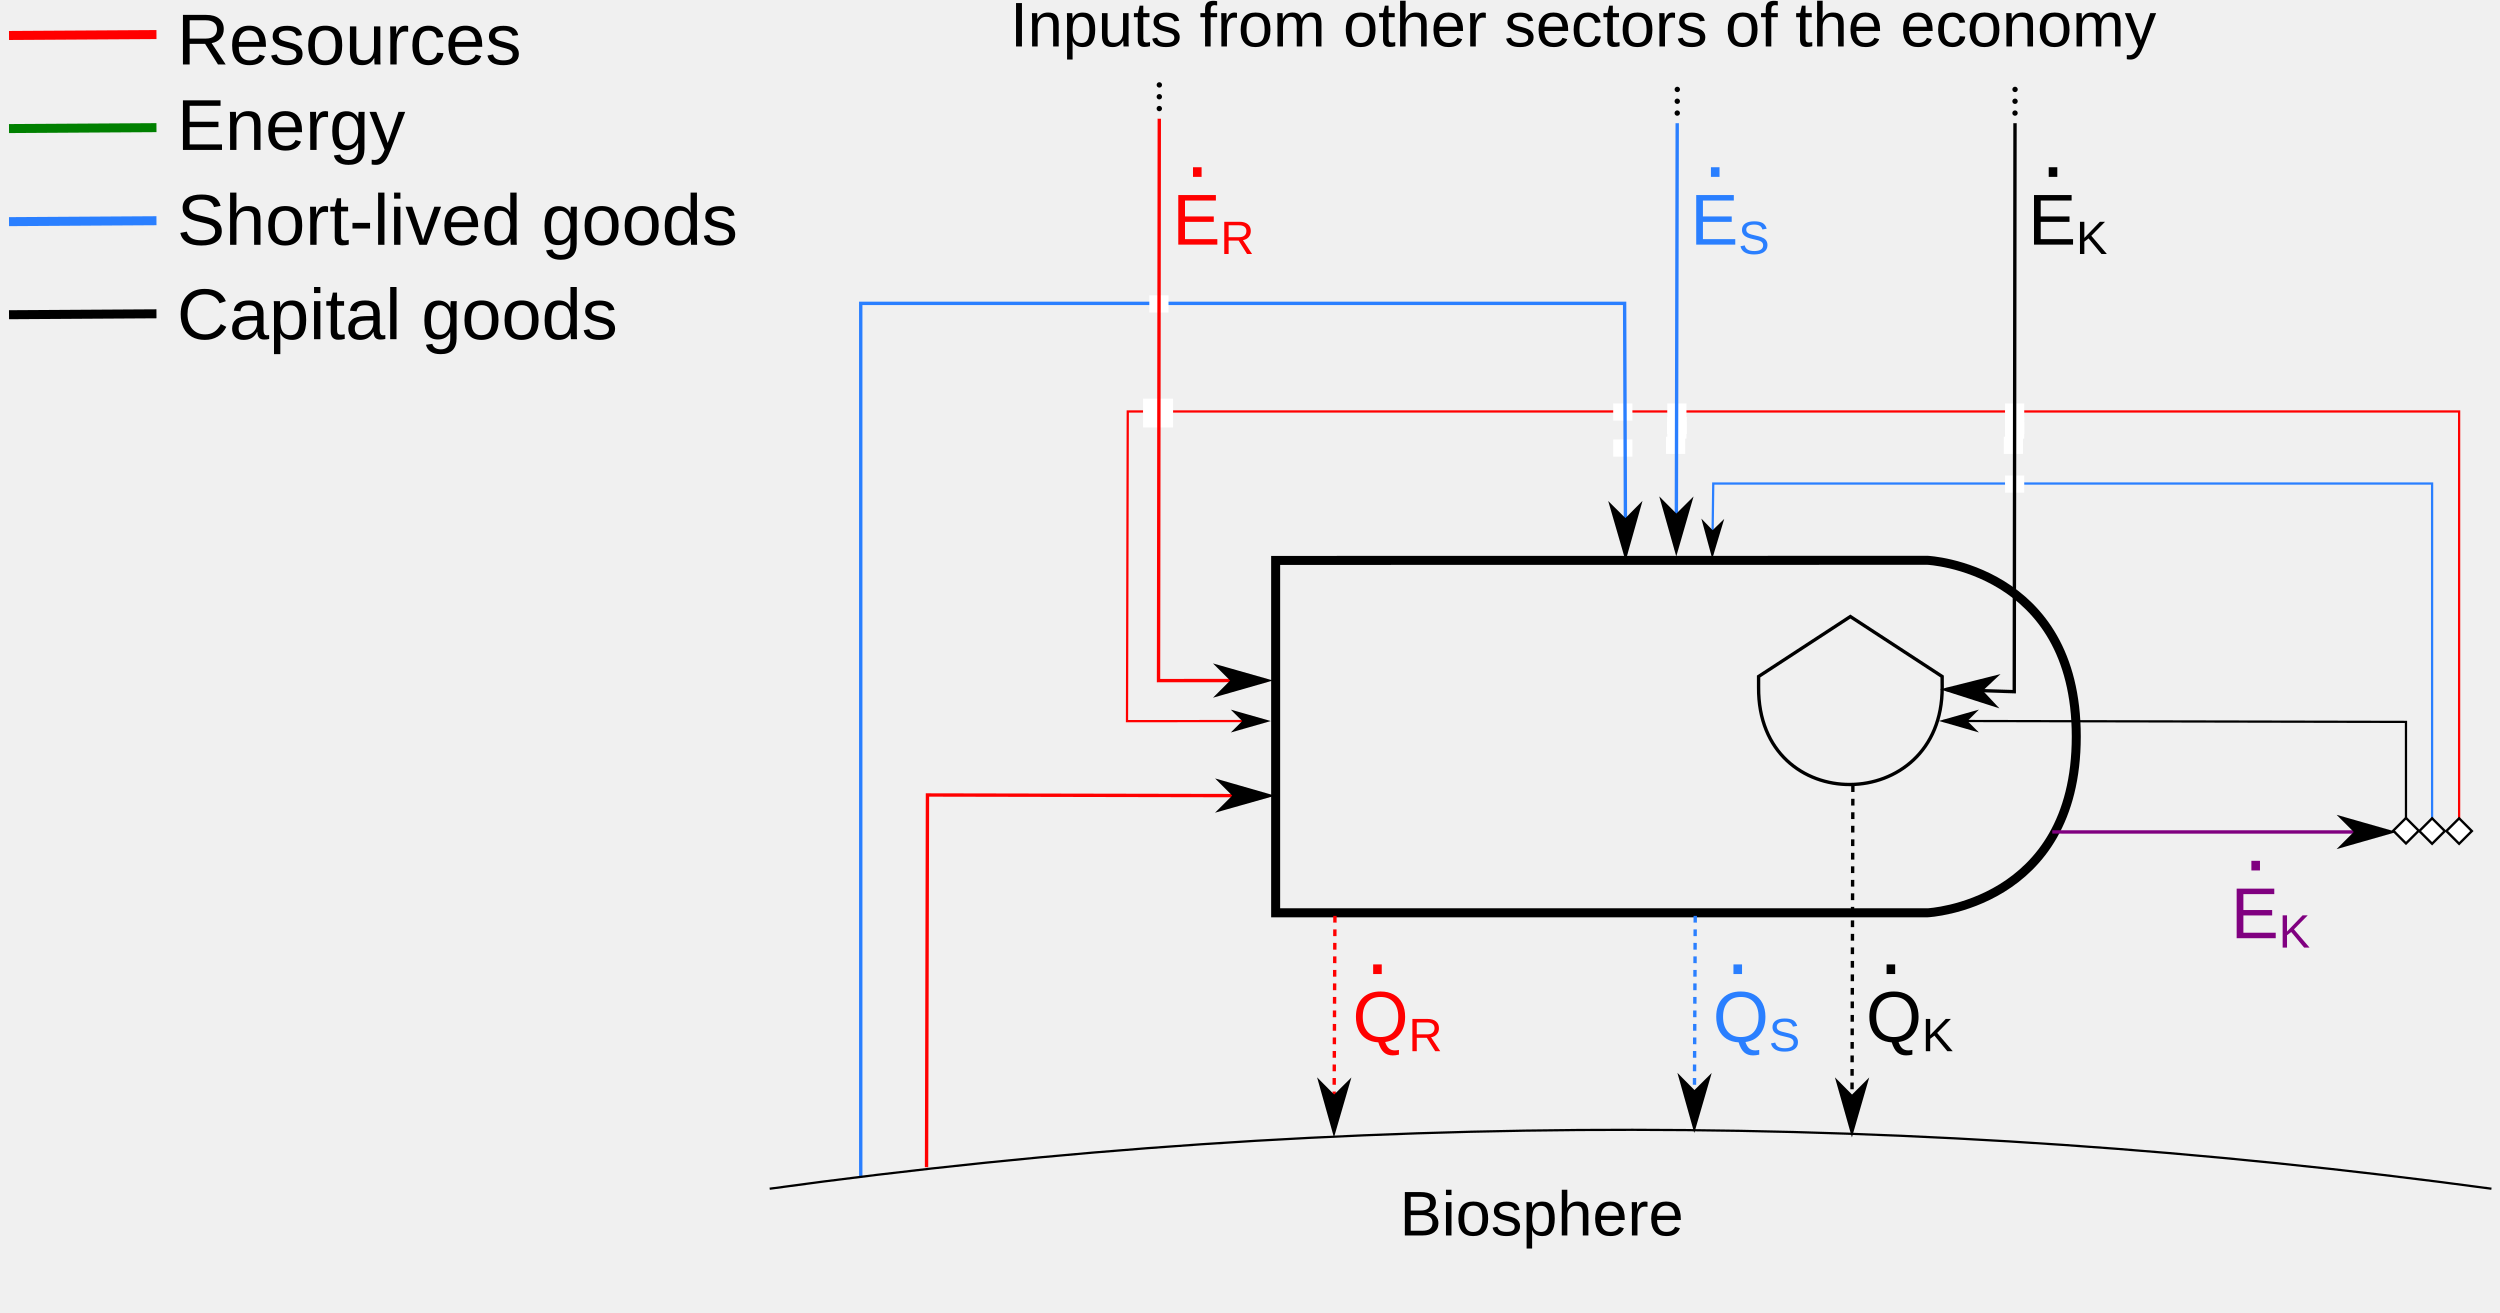
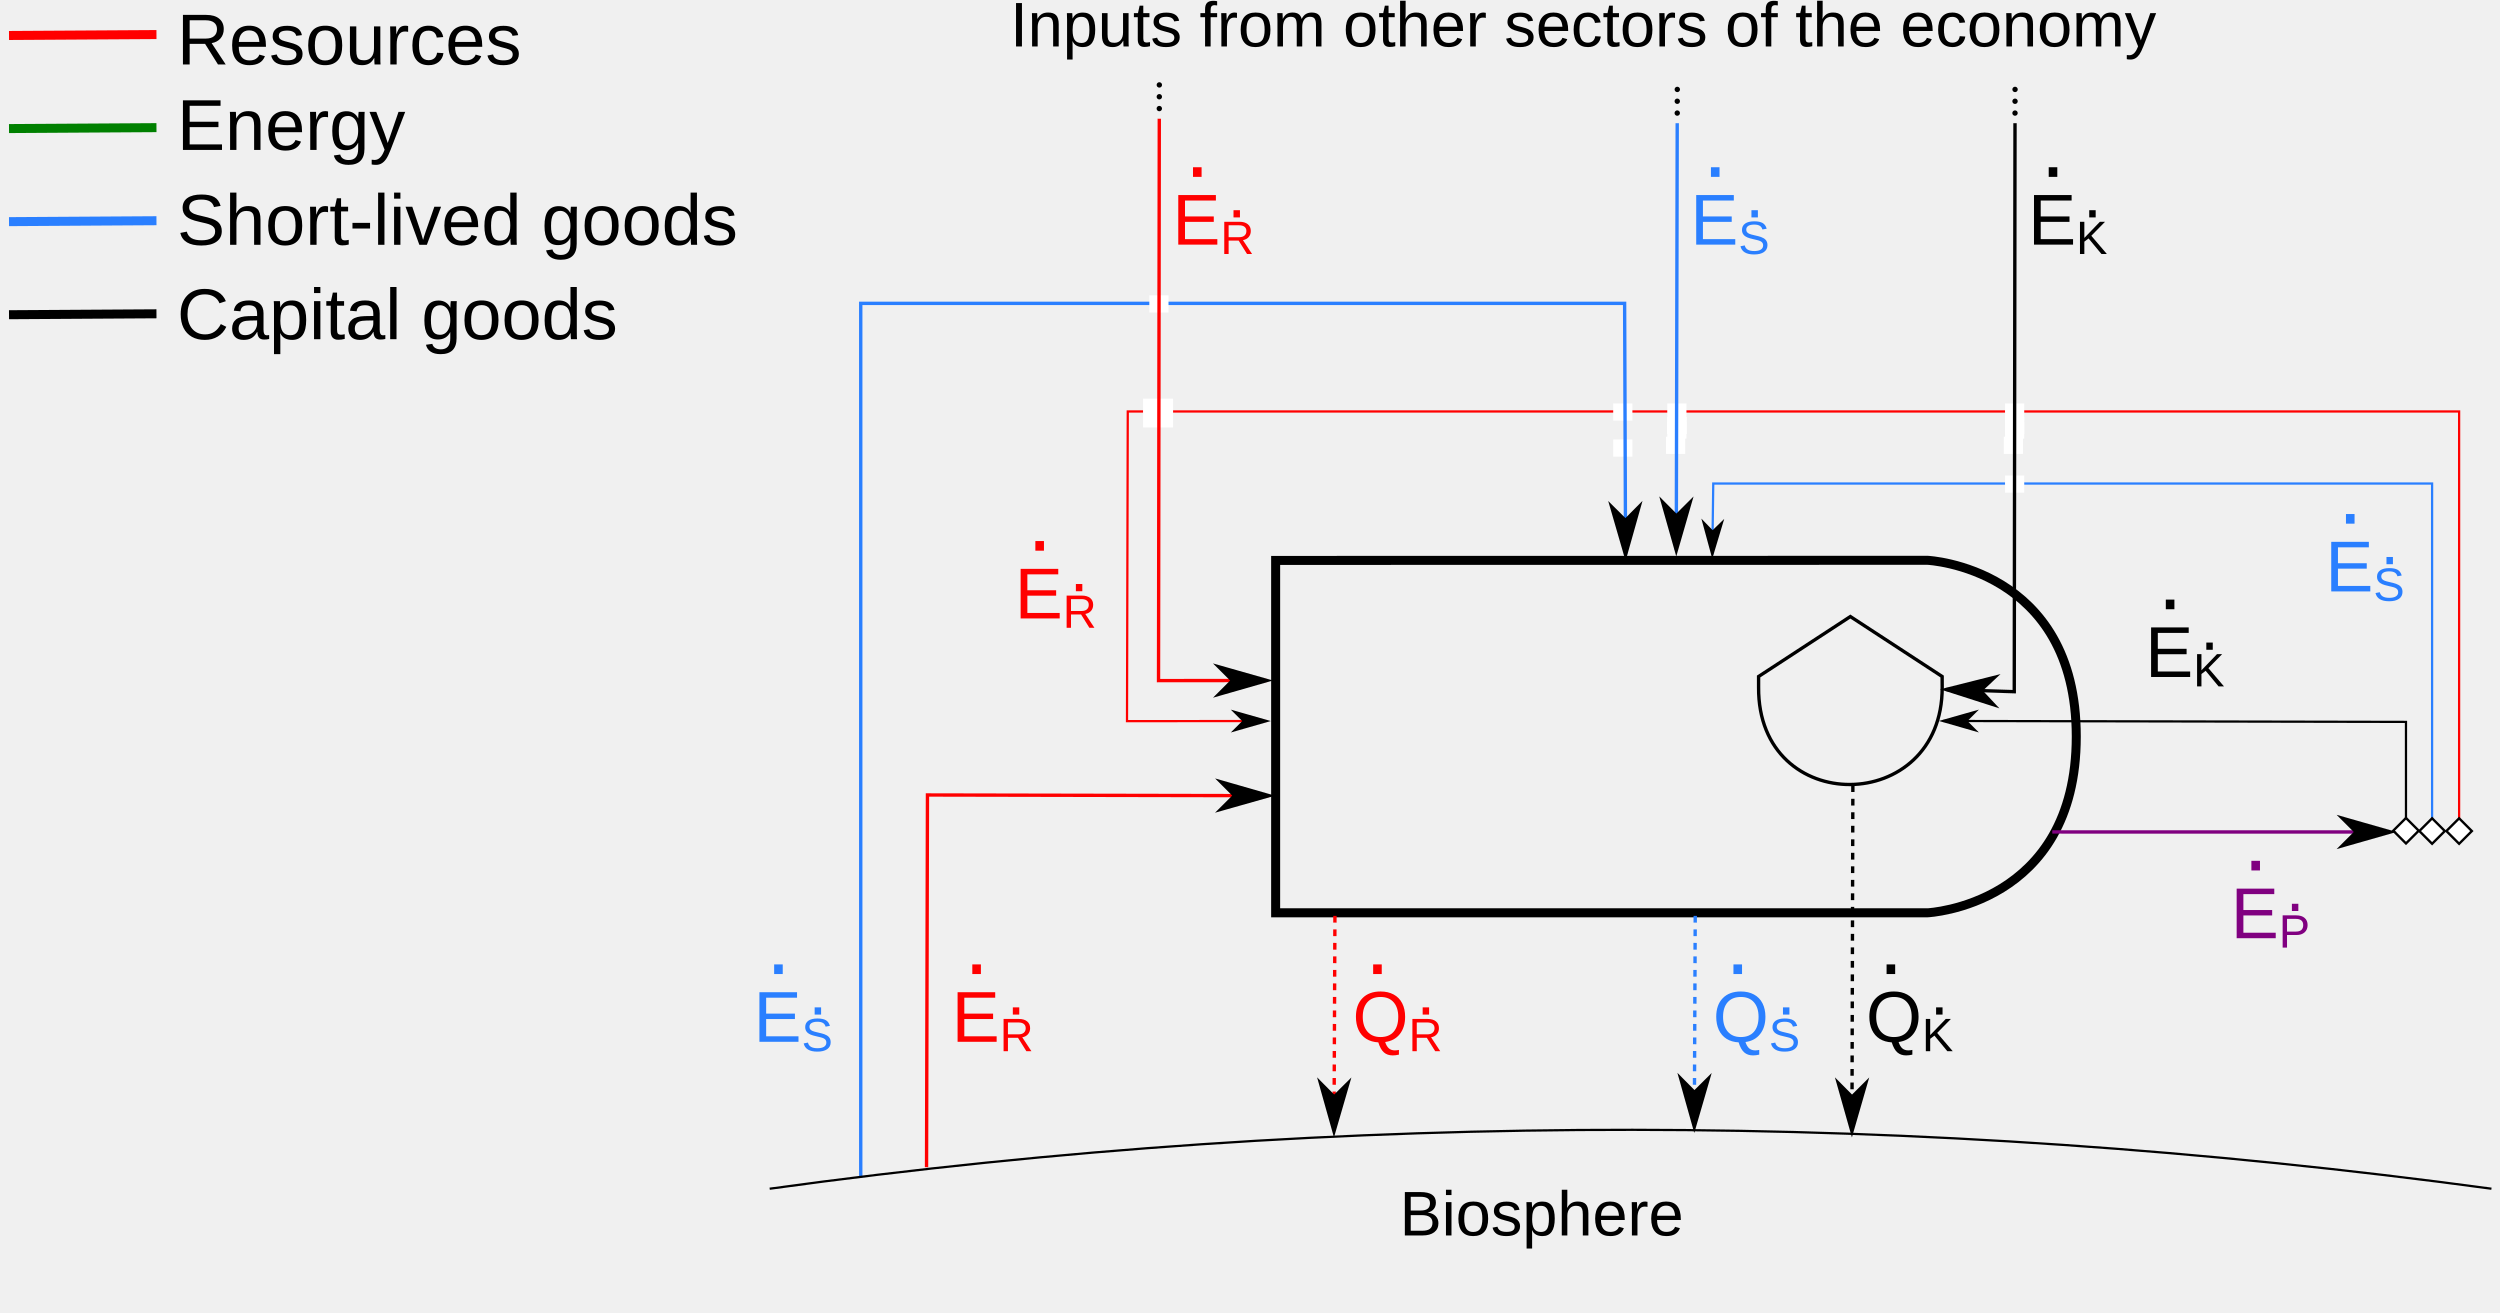
<svg xmlns="http://www.w3.org/2000/svg" width="1110.177" height="582.942" id="svg2" version="1.1">
  <defs id="defs4">
    <marker orient="auto" refY="0" refX="0" id="Arrow2Mend" style="overflow:visible">
      <path id="path3888" style="font-size:12px;fill-rule:evenodd;stroke-width:0.625;stroke-linejoin:round" d="M 8.719,4.034 -2.207,0.016 8.719,-4.002 c -1.745,2.372 -1.735,5.617 -6e-7,8.035 z" transform="scale(-0.6,-0.6)" />
    </marker>
    <marker orient="auto" refY="0" refX="0" id="EmptyDiamondL" style="overflow:visible">
      <path id="path3968" d="M 0,-7.071 -7.071,0 0,7.071 7.071,0 0,-7.071 z" style="fill:#ffffff;fill-rule:evenodd;stroke:#000000;stroke-width:1pt;marker-start:none" transform="scale(0.8,0.8)" />
    </marker>
    <marker style="overflow:visible" id="InfiniteLineStart" refX="0" refY="0" orient="auto">
      <g id="g4034" transform="translate(-13,0)">
        <circle d="M 3.8,0 C 3.8,0.442 3.442,0.8 3,0.8 2.558,0.8 2.2,0.442 2.2,0 c 0,-0.442 0.358,-0.8 0.8,-0.8 0.442,0 0.8,0.358 0.8,0.8 z" id="circle4036" r="0.8" cy="0" cx="3" />
        <circle d="M 7.3,0 C 7.3,0.442 6.942,0.8 6.5,0.8 6.058,0.8 5.7,0.442 5.7,0 c 0,-0.442 0.358,-0.8 0.8,-0.8 0.442,0 0.8,0.358 0.8,0.8 z" id="circle4038" r="0.8" cy="0" cx="6.5" />
        <circle d="M 10.8,0 C 10.8,0.442 10.442,0.8 10,0.8 9.558,0.8 9.2,0.442 9.2,0 c 0,-0.442 0.358,-0.8 0.8,-0.8 0.442,0 0.8,0.358 0.8,0.8 z" id="circle4040" r="0.8" cy="0" cx="10" />
      </g>
    </marker>
    <marker orient="auto" refY="0" refX="0" id="Arrow1Lend" style="overflow:visible">
      <path id="path3792" d="M 0,0 5,-5 -12.5,0 5,5 0,0 z" style="fill-rule:evenodd;stroke:#000000;stroke-width:1pt;marker-start:none" transform="matrix(-0.8,0,0,-0.8,-10,0)" />
    </marker>
    <marker orient="auto" refY="0" refX="0" id="Arrow1Lstart-0" style="overflow:visible">
      <path id="path4143-5" d="M 0,0 5,-5 -12.5,0 5,5 0,0 z" style="fill-rule:evenodd;stroke:#000000;stroke-width:1pt;marker-start:none" transform="matrix(0.8,0,0,0.8,10,0)" />
    </marker>
    <marker orient="auto" refY="0" refX="0" id="Arrow1Lend-7" style="overflow:visible">
      <path id="path4132-0" d="M 0,0 5,-5 -12.5,0 5,5 0,0 z" style="fill-rule:evenodd;stroke:#000000;stroke-width:1pt;marker-start:none" transform="matrix(-0.8,0,0,-0.8,-10,0)" />
    </marker>
    <marker style="overflow:visible" id="InfiniteLineStart-0" refX="0" refY="0" orient="auto">
      <g id="g4065-5" transform="translate(-13,0)">
        <circle d="M 3.8,0 C 3.8,0.442 3.442,0.8 3,0.8 2.558,0.8 2.2,0.442 2.2,0 c 0,-0.442 0.358,-0.8 0.8,-0.8 0.442,0 0.8,0.358 0.8,0.8 z" id="circle4067-6" r="0.8" cy="0" cx="3" />
        <circle d="M 7.3,0 C 7.3,0.442 6.942,0.8 6.5,0.8 6.058,0.8 5.7,0.442 5.7,0 c 0,-0.442 0.358,-0.8 0.8,-0.8 0.442,0 0.8,0.358 0.8,0.8 z" id="circle4069-78" r="0.8" cy="0" cx="6.5" />
        <circle d="M 10.8,0 C 10.8,0.442 10.442,0.8 10,0.8 9.558,0.8 9.2,0.442 9.2,0 c 0,-0.442 0.358,-0.8 0.8,-0.8 0.442,0 0.8,0.358 0.8,0.8 z" id="circle4071-06" r="0.8" cy="0" cx="10" />
      </g>
    </marker>
    <marker orient="auto" refY="0" refX="0" id="EmptyDiamondL-1" style="overflow:visible">
      <path id="path4169" d="M 0,-7.071 -7.071,0 0,7.071 7.071,0 0,-7.071 z" style="fill:#ffffff;fill-rule:evenodd;stroke:#000000;stroke-width:1pt;marker-start:none" transform="scale(0.8,0.8)" />
    </marker>
    <marker orient="auto" refY="0" refX="0" id="Arrow1Lstart-7" style="overflow:visible">
      <path id="path4143-9" d="M 0,0 5,-5 -12.5,0 5,5 0,0 z" style="fill-rule:evenodd;stroke:#000000;stroke-width:1pt;marker-start:none" transform="matrix(0.8,0,0,0.8,10,0)" />
    </marker>
    <marker orient="auto" refY="0" refX="0" id="Arrow1Lend-0" style="overflow:visible">
      <path id="path4132-2" d="M 0,0 5,-5 -12.5,0 5,5 0,0 z" style="fill-rule:evenodd;stroke:#000000;stroke-width:1pt;marker-start:none" transform="matrix(-0.8,0,0,-0.8,-10,0)" />
    </marker>
    <marker style="overflow:visible" id="InfiniteLineStart-3" refX="0" refY="0" orient="auto">
      <g id="g4065-9" transform="translate(-13,0)">
        <circle d="M 3.8,0 C 3.8,0.442 3.442,0.8 3,0.8 2.558,0.8 2.2,0.442 2.2,0 c 0,-0.442 0.358,-0.8 0.8,-0.8 0.442,0 0.8,0.358 0.8,0.8 z" id="circle4067-9" r="0.8" cy="0" cx="3" />
        <circle d="M 7.3,0 C 7.3,0.442 6.942,0.8 6.5,0.8 6.058,0.8 5.7,0.442 5.7,0 c 0,-0.442 0.358,-0.8 0.8,-0.8 0.442,0 0.8,0.358 0.8,0.8 z" id="circle4069-7" r="0.8" cy="0" cx="6.5" />
        <circle d="M 10.8,0 C 10.8,0.442 10.442,0.8 10,0.8 9.558,0.8 9.2,0.442 9.2,0 c 0,-0.442 0.358,-0.8 0.8,-0.8 0.442,0 0.8,0.358 0.8,0.8 z" id="circle4071-0" r="0.8" cy="0" cx="10" />
      </g>
    </marker>
    <marker orient="auto" refY="0" refX="0" id="InfiniteLineStart-7" style="overflow:visible">
      <g transform="translate(-13,0)" id="g4065">
        <circle cx="3" cy="0" r="0.8" id="circle4067" d="M 3.8,0 C 3.8,0.442 3.442,0.8 3,0.8 2.558,0.8 2.2,0.442 2.2,0 c 0,-0.442 0.358,-0.8 0.8,-0.8 0.442,0 0.8,0.358 0.8,0.8 z" />
        <circle cx="6.5" cy="0" r="0.8" id="circle4069" d="M 7.3,0 C 7.3,0.442 6.942,0.8 6.5,0.8 6.058,0.8 5.7,0.442 5.7,0 c 0,-0.442 0.358,-0.8 0.8,-0.8 0.442,0 0.8,0.358 0.8,0.8 z" />
        <circle cx="10" cy="0" r="0.8" id="circle4071" d="M 10.8,0 C 10.8,0.442 10.442,0.8 10,0.8 9.558,0.8 9.2,0.442 9.2,0 c 0,-0.442 0.358,-0.8 0.8,-0.8 0.442,0 0.8,0.358 0.8,0.8 z" />
      </g>
    </marker>
    <marker style="overflow:visible" id="Arrow1Lend-2" refX="0" refY="0" orient="auto">
      <path transform="matrix(-0.8,0,0,-0.8,-10,0)" style="fill-rule:evenodd;stroke:#000000;stroke-width:1pt;marker-start:none" d="M 0,0 5,-5 -12.5,0 5,5 0,0 z" id="path4132" />
    </marker>
    <marker style="overflow:visible" id="Arrow1Lstart" refX="0" refY="0" orient="auto">
      <path transform="matrix(0.8,0,0,0.8,10,0)" style="fill-rule:evenodd;stroke:#000000;stroke-width:1pt;marker-start:none" d="M 0,0 5,-5 -12.5,0 5,5 0,0 z" id="path4143" />
    </marker>
  </defs>
  <g id="layer1" transform="translate(835.1399,-154.6341)">
    <text xml:space="preserve" style="font-size:32px;font-style:normal;font-variant:normal;font-weight:bold;font-stretch:expanded;text-align:start;line-height:125%;letter-spacing:0px;word-spacing:0px;text-anchor:start;fill:#000000;fill-opacity:1;stroke:none;font-family:Engravers MT;-inkscape-font-specification:Engravers MT Bold Expanded" x="292.258" y="107.663" id="text6668" transform="translate(-121.7803,643.7631)">
      <tspan id="tspan6670" x="292.258" y="107.663" />
    </text>
    <path id="path4734" d="m -831.14,170.394 65.479,-0.414" style="fill:none;stroke:#ff0000;stroke-width:4;stroke-linecap:butt;stroke-linejoin:miter;stroke-opacity:1;marker-start:none;marker-end:none" />
    <path style="fill:none;stroke:#000000;stroke-width:4;stroke-linecap:butt;stroke-linejoin:miter;stroke-opacity:1;marker-start:none;marker-end:none" d="m -831.14,294.394 65.479,-0.414" id="path4736" />
    <path style="fill:none;stroke:#008000;stroke-width:4;stroke-linecap:butt;stroke-linejoin:miter;stroke-opacity:1;marker-start:none;marker-end:none" d="m -831.14,211.728 65.479,-0.414" id="path4738" />
    <path id="path4740" d="m -831.14,253.061 65.479,-0.414" style="fill:none;stroke:#2a7fff;stroke-width:4;stroke-linecap:butt;stroke-linejoin:miter;stroke-opacity:1;marker-start:none;marker-end:none" />
    <text xml:space="preserve" style="font-size:32px;font-style:normal;font-variant:normal;font-weight:normal;font-stretch:normal;text-align:start;line-height:125%;letter-spacing:0px;word-spacing:0px;text-anchor:start;fill:#000000;fill-opacity:1;stroke:none;font-family:Arial;-inkscape-font-specification:Arial" x="-756.526" y="183.267" id="text5894">
      <tspan id="tspan5896" x="-756.526" y="183.267">Resources</tspan>
    </text>
    <text id="text5898" y="221.202" x="-756.526" style="font-size:32px;font-style:normal;font-variant:normal;font-weight:normal;font-stretch:normal;text-align:start;line-height:125%;letter-spacing:0px;word-spacing:0px;text-anchor:start;fill:#000000;fill-opacity:1;stroke:none;font-family:Arial;-inkscape-font-specification:Arial" xml:space="preserve">
      <tspan y="221.202" x="-756.526" id="tspan5900">Energy</tspan>
    </text>
    <text xml:space="preserve" style="font-size:32px;font-style:normal;font-variant:normal;font-weight:normal;font-stretch:normal;text-align:start;line-height:125%;letter-spacing:0px;word-spacing:0px;text-anchor:start;fill:#000000;fill-opacity:1;stroke:none;font-family:Arial;-inkscape-font-specification:Arial" x="-756.526" y="263.357" id="text5902">
      <tspan id="tspan5904" x="-756.526" y="263.357">Short-lived goods</tspan>
    </text>
    <text id="text5906" y="305.267" x="-756.526" style="font-size:32px;font-style:normal;font-variant:normal;font-weight:normal;font-stretch:normal;text-align:start;line-height:125%;letter-spacing:0px;word-spacing:0px;text-anchor:start;fill:#000000;fill-opacity:1;stroke:none;font-family:Arial;-inkscape-font-specification:Arial" xml:space="preserve">
      <tspan y="305.267" x="-756.526" id="tspan5908">Capital goods</tspan>
    </text>
    <path id="path6782" d="m -268.666,403.498 0,156.485 289.541,0 c 0,0 66,-3.206 66,-78.265 0,-75.059 -66,-78.265 -66,-78.265 z" style="fill:none;stroke:#000000;stroke-width:4;stroke-linecap:butt;stroke-linejoin:miter;stroke-opacity:1" />
    <path style="fill:none;stroke:#000000;stroke-width:1.5;stroke-linecap:butt;stroke-linejoin:miter;stroke-opacity:1" d="m 27.306,455.046 -40.754,-26.62 -40.754,26.62 0,4.778 c -0.431,58.107 81.709,57.06 81.531,0 z" id="path6784" />
    <path id="path6786" d="m -423.691,672.966 0.409,-165.304 151.459,0.31" style="fill:none;stroke:#ff0000;stroke-width:1.5;stroke-linecap:butt;stroke-linejoin:miter;stroke-opacity:1;marker-start:none;marker-end:url(#Arrow1Lend)" />
    <path id="path6796" d="m -242.335,561.347 -0.414,95.479" style="fill:none;stroke:#ff0000;stroke-width:1.5;stroke-linecap:butt;stroke-linejoin:miter;stroke-opacity:1;marker-start:none;marker-end:url(#Arrow1Lend);stroke-miterlimit:4;stroke-dasharray:3,3;stroke-dashoffset:0" />
    <path style="fill:none;stroke:#000000;stroke-width:1.5;stroke-linecap:butt;stroke-linejoin:miter;stroke-opacity:1;marker-start:none;marker-end:url(#Arrow1Lend);stroke-miterlimit:4;stroke-dasharray:3,3;stroke-dashoffset:0" d="m -12.335,503.347 -0.414,153.479" id="path6806" />
    <path style="fill:none;stroke:#2a7fff;stroke-width:1px;stroke-linecap:butt;stroke-linejoin:miter;stroke-opacity:1;marker-start:url(#EmptyDiamondL);marker-end:url(#Arrow1Lend)" d="m 244.88,523.677 0.005,-154.33 -319.219,0 -0.414,31.479" id="path6820" />
    <path style="fill:none;stroke:#000000;stroke-width:1px;stroke-linecap:butt;stroke-linejoin:miter;stroke-opacity:1;marker-start:url(#EmptyDiamondL);marker-end:url(#Arrow1Lend)" d="m 233.286,523.531 0,-48.325 -205.479,-0.414" id="path6822" />
    <path id="path6824" d="m 76.221,524.076 150,0.009" style="fill:none;stroke:#800080;stroke-width:1.5;stroke-linecap:butt;stroke-linejoin:miter;stroke-opacity:1;marker-end:url(#Arrow1Lend)" />
    <rect y="365.793" x="55.239" height="7.626" width="8.523" id="rect6828" style="fill:#ffffff;fill-opacity:1;stroke:none" />
    <rect style="fill:#ffffff;fill-opacity:1;stroke:none" id="rect6830" width="8.523" height="7.626" x="54.683" y="348.572" />
    <rect style="fill:#ffffff;fill-opacity:1;stroke:none" id="rect6832" width="8.523" height="7.626" x="55.239" y="339.793" />
    <rect y="341.793" x="55.239" height="7.626" width="8.523" id="rect6834" style="fill:#ffffff;fill-opacity:1;stroke:none" />
    <rect y="339.793" x="-94.761" height="7.626" width="8.523" id="rect6836" style="fill:#ffffff;fill-opacity:1;stroke:none" />
    <rect style="fill:#ffffff;fill-opacity:1;stroke:none" id="rect6838" width="8.523" height="7.626" x="-94.761" y="341.793" />
    <path id="path6848" d="m -82.335,561.347 -0.414,93.479" style="fill:none;stroke:#2a7fff;stroke-width:1.5;stroke-linecap:butt;stroke-linejoin:miter;stroke-opacity:1;marker-start:none;marker-end:url(#Arrow1Lend);stroke-miterlimit:4;stroke-dasharray:3,3;stroke-dashoffset:0" />
    <path style="fill:none;stroke:#ff0000;stroke-width:1px;stroke-linecap:butt;stroke-linejoin:miter;stroke-opacity:1;marker-start:url(#EmptyDiamondL);marker-end:url(#Arrow1Lend)" d="m 256.88,523.677 0.005,-186.33 -591.219,0 -0.338,137.528 61.924,-0.049" id="path6850" />
    <rect style="fill:#ffffff;fill-opacity:1;stroke:none" id="rect6852" width="13.338" height="12.782" x="-327.548" y="331.666" />
    <rect y="333.793" x="55.239" height="7.626" width="8.523" id="rect6854" style="fill:#ffffff;fill-opacity:1;stroke:none" />
    <rect y="348.572" x="-95.317" height="7.626" width="8.523" id="rect6860" style="fill:#ffffff;fill-opacity:1;stroke:none" />
    <rect y="339.793" x="-94.761" height="7.626" width="8.523" id="rect6862" style="fill:#ffffff;fill-opacity:1;stroke:none" />
    <rect style="fill:#ffffff;fill-opacity:1;stroke:none" id="rect6866" width="8.523" height="7.626" x="-94.761" y="333.793" />
    <path style="fill:none;stroke:#2a7fff;stroke-width:1.5;stroke-linecap:butt;stroke-linejoin:miter;stroke-opacity:1;marker-start:url(#InfiniteLineStart-7);marker-end:url(#Arrow1Lend)" d="m -90.334,209.347 -0.414,189.479" id="path9595" />
    <path id="path9819" d="M 59.666,209.347 59.333,461.79 29.252,460.826" style="fill:none;stroke:#000000;stroke-width:1.5;stroke-linecap:butt;stroke-linejoin:miter;stroke-opacity:1;marker-start:url(#InfiniteLineStart-7);marker-end:url(#Arrow1Lend)" />
    <rect y="333.793" x="-118.761" height="7.626" width="8.523" id="rect4711" style="fill:#ffffff;fill-opacity:1;stroke:none" />
    <rect style="fill:#ffffff;fill-opacity:1;stroke:none" id="rect4713" width="8.523" height="7.626" x="-118.761" y="349.793" />
    <path id="path4703" d="m -452.907,677.677 -0.005,-388.33 339.219,0 0.414,111.479" style="fill:none;stroke:#2a7fff;stroke-width:1.5;stroke-linecap:butt;stroke-linejoin:miter;stroke-opacity:1;marker-start:none;marker-end:url(#Arrow1Lend)" />
    <rect y="285.793" x="-324.761" height="7.626" width="8.523" id="rect4717" style="fill:#ffffff;fill-opacity:1;stroke:none" />
    <path style="fill:none;stroke:#ff0000;stroke-width:1.5;stroke-linecap:butt;stroke-linejoin:miter;stroke-opacity:1;marker-start:url(#InfiniteLineStart-7);marker-end:url(#Arrow1Lend)" d="m -320.334,207.347 -0.338,249.528 47.924,-0.049" id="path9583" />
    <text id="text4961" y="703.267" x="-131.094" style="font-size:28px;font-style:normal;font-variant:normal;font-weight:normal;font-stretch:normal;text-align:start;line-height:125%;letter-spacing:0px;word-spacing:0px;text-anchor:start;fill:#000000;fill-opacity:1;stroke:none;font-family:Arial;-inkscape-font-specification:Arial" xml:space="preserve">
      <tspan y="703.267" x="-131.094" id="tspan4963" style="text-align:center;text-anchor:middle">Biosphere</tspan>
    </text>
    <text id="text4965" y="175.267" x="-386.526" style="font-size:28px;font-style:normal;font-variant:normal;font-weight:normal;font-stretch:normal;text-align:start;line-height:125%;letter-spacing:0px;word-spacing:0px;text-anchor:start;fill:#000000;fill-opacity:1;stroke:none;font-family:Arial;-inkscape-font-specification:Arial" xml:space="preserve">
      <tspan y="175.267" x="-386.526" id="tspan4967">Inputs from other sectors of the economy</tspan>
    </text>
    <path style="fill:none;stroke:#000000;stroke-width:1px;stroke-linecap:butt;stroke-linejoin:miter;stroke-opacity:1" d="m 341.788,527.876 c 256.212,-35.344 510.705,-34.403 764.592,0" id="path3079" transform="translate(-835.1399,154.6341)" />
    <text id="text3075" y="263.267" x="-314.526" style="font-size:32px;font-style:normal;font-variant:normal;font-weight:normal;font-stretch:normal;text-align:start;line-height:125%;letter-spacing:0px;word-spacing:0px;text-anchor:start;fill:#ff0000;fill-opacity:1;stroke:none;font-family:Arial;-inkscape-font-specification:Arial" xml:space="preserve">
      <tspan y="263.267" x="-314.526" id="tspan3077">E<tspan style="font-size:65.001%;baseline-shift:sub;fill:#ff0000" id="tspan3079">R</tspan>
      </tspan>
    </text>
    <text id="text3087" y="263.267" x="-84.526" style="font-size:32px;font-style:normal;font-variant:normal;font-weight:normal;font-stretch:normal;text-align:start;line-height:125%;letter-spacing:0px;word-spacing:0px;text-anchor:start;fill:#2a7fff;fill-opacity:1;stroke:none;font-family:Arial;-inkscape-font-specification:Arial" xml:space="preserve">
      <tspan y="263.267" x="-84.526" id="tspan3089">E<tspan style="font-size:65.001%;baseline-shift:sub;fill:#2a7fff" id="tspan3091">S</tspan>
      </tspan>
    </text>
    <text xml:space="preserve" style="font-size:32px;font-style:normal;font-variant:normal;font-weight:normal;font-stretch:normal;text-align:start;line-height:125%;letter-spacing:0px;word-spacing:0px;text-anchor:start;fill:#000000;fill-opacity:1;stroke:none;font-family:Arial;-inkscape-font-specification:Arial" x="65.474" y="263.267" id="text3093">
      <tspan id="tspan3095" x="65.474" y="263.267">E<tspan id="tspan3097" style="font-size:65.001%;baseline-shift:sub">K</tspan>
      </tspan>
    </text>
    <text xml:space="preserve" style="font-size:40px;font-style:normal;font-variant:normal;font-weight:normal;font-stretch:normal;text-align:start;line-height:125%;letter-spacing:0px;word-spacing:0px;text-anchor:start;fill:#ff0000;fill-opacity:1;stroke:none;font-family:Arial;-inkscape-font-specification:Arial" x="-309.02" y="233.179" id="text3088">
      <tspan id="tspan3090" x="-309.02" y="233.179">.</tspan>
    </text>
    <text xml:space="preserve" style="font-size:40px;font-style:normal;font-variant:normal;font-weight:normal;font-stretch:normal;text-align:start;line-height:125%;letter-spacing:0px;word-spacing:0px;text-anchor:start;fill:#2a7fff;fill-opacity:1;stroke:none;font-family:Arial;-inkscape-font-specification:Arial" x="-79.02" y="233.179" id="text3096">
      <tspan id="tspan3098" x="-79.02" y="233.179">.</tspan>
    </text>
    <text id="text3100" y="233.179" x="70.98" style="font-size:40px;font-style:normal;font-variant:normal;font-weight:normal;font-stretch:normal;text-align:start;line-height:125%;letter-spacing:0px;word-spacing:0px;text-anchor:start;fill:#000000;fill-opacity:1;stroke:none;font-family:Arial;-inkscape-font-specification:Arial" xml:space="preserve">
      <tspan y="233.179" x="70.98" id="tspan3102">.</tspan>
    </text>
    <text id="text3095" y="571.267" x="155.474" style="font-size:32px;font-style:normal;font-variant:normal;font-weight:normal;font-stretch:normal;text-align:start;line-height:125%;letter-spacing:0px;word-spacing:0px;text-anchor:start;fill:#800080;fill-opacity:1;stroke:none;font-family:Arial;-inkscape-font-specification:Arial" xml:space="preserve">
-       <tspan y="571.267" x="155.474" id="tspan3099">E<tspan style="font-size:65.001%;baseline-shift:sub;fill:#800080" id="tspan3101">K</tspan>
+       <tspan y="571.267" x="155.474" id="tspan3099">E<tspan style="font-size:65.001%;baseline-shift:sub;fill:#800080" id="tspan3101">P</tspan>
      </tspan>
    </text>
    <text xml:space="preserve" style="font-size:40px;font-style:normal;font-variant:normal;font-weight:normal;font-stretch:normal;text-align:start;line-height:125%;letter-spacing:0px;word-spacing:0px;text-anchor:start;fill:#800080;fill-opacity:1;stroke:none;font-family:Arial;-inkscape-font-specification:Arial" x="160.98" y="541.179" id="text3103">
      <tspan id="tspan3105" x="160.98" y="541.179">.</tspan>
    </text>
    <text xml:space="preserve" style="font-size:32px;font-style:normal;font-variant:normal;font-weight:normal;font-stretch:normal;text-align:start;line-height:125%;letter-spacing:0px;word-spacing:0px;text-anchor:start;fill:#ff0000;fill-opacity:1;stroke:none;font-family:Arial;-inkscape-font-specification:Arial" x="-234.526" y="617.267" id="text3107">
      <tspan id="tspan3109" x="-234.526" y="617.267">Q<tspan id="tspan3111" style="font-size:65.001%;baseline-shift:sub;fill:#ff0000">R</tspan>
      </tspan>
    </text>
    <text xml:space="preserve" style="font-size:32px;font-style:normal;font-variant:normal;font-weight:normal;font-stretch:normal;text-align:start;line-height:125%;letter-spacing:0px;word-spacing:0px;text-anchor:start;fill:#2a7fff;fill-opacity:1;stroke:none;font-family:Arial;-inkscape-font-specification:Arial" x="-74.526" y="617.267" id="text3113">
      <tspan id="tspan3115" x="-74.526" y="617.267">Q<tspan id="tspan3117" style="font-size:65.001%;baseline-shift:sub;fill:#2a7fff">S</tspan>
      </tspan>
    </text>
    <text id="text3119" y="617.267" x="-6.526" style="font-size:32px;font-style:normal;font-variant:normal;font-weight:normal;font-stretch:normal;text-align:start;line-height:125%;letter-spacing:0px;word-spacing:0px;text-anchor:start;fill:#000000;fill-opacity:1;stroke:none;font-family:Arial;-inkscape-font-specification:Arial" xml:space="preserve">
      <tspan y="617.267" x="-6.526" id="tspan3121">Q<tspan style="font-size:65.001%;baseline-shift:sub" id="tspan3123">K</tspan>
      </tspan>
    </text>
    <text id="text3125" y="587.179" x="-229.02" style="font-size:40px;font-style:normal;font-variant:normal;font-weight:normal;font-stretch:normal;text-align:start;line-height:125%;letter-spacing:0px;word-spacing:0px;text-anchor:start;fill:#ff0000;fill-opacity:1;stroke:none;font-family:Arial;-inkscape-font-specification:Arial" xml:space="preserve">
      <tspan y="587.179" x="-229.02" id="tspan3127">.</tspan>
    </text>
    <text id="text3129" y="587.179" x="-69.02" style="font-size:40px;font-style:normal;font-variant:normal;font-weight:normal;font-stretch:normal;text-align:start;line-height:125%;letter-spacing:0px;word-spacing:0px;text-anchor:start;fill:#2a7fff;fill-opacity:1;stroke:none;font-family:Arial;-inkscape-font-specification:Arial" xml:space="preserve">
      <tspan y="587.179" x="-69.02" id="tspan3131">.</tspan>
    </text>
    <text xml:space="preserve" style="font-size:40px;font-style:normal;font-variant:normal;font-weight:normal;font-stretch:normal;text-align:start;line-height:125%;letter-spacing:0px;word-spacing:0px;text-anchor:start;fill:#000000;fill-opacity:1;stroke:none;font-family:Arial;-inkscape-font-specification:Arial" x="-1.02" y="587.179" id="text3133">
      <tspan id="tspan3135" x="-1.02" y="587.179">.</tspan>
    </text>
+     <text id="text3105" y="251.179" x="-290.109" style="font-size:29.971px;font-style:normal;font-variant:normal;font-weight:normal;font-stretch:normal;text-align:start;line-height:125%;letter-spacing:0px;word-spacing:0px;text-anchor:start;fill:#ff0000;fill-opacity:1;stroke:none;font-family:Arial;-inkscape-font-specification:Arial" xml:space="preserve">
+       <tspan y="251.179" x="-290.109" id="tspan3107">.</tspan>
+     </text>
+     <text xml:space="preserve" style="font-size:29.971px;font-style:normal;font-variant:normal;font-weight:normal;font-stretch:normal;text-align:start;line-height:125%;letter-spacing:0px;word-spacing:0px;text-anchor:start;fill:#2a7fff;fill-opacity:1;stroke:none;font-family:Arial;-inkscape-font-specification:Arial" x="-60.109" y="251.179" id="text3109">
+       <tspan id="tspan3112" x="-60.109" y="251.179">.</tspan>
+     </text>
+     <text id="text3114" y="251.179" x="89.891" style="font-size:29.971px;font-style:normal;font-variant:normal;font-weight:normal;font-stretch:normal;text-align:start;line-height:125%;letter-spacing:0px;word-spacing:0px;text-anchor:start;fill:#000000;fill-opacity:1;stroke:none;font-family:Arial;-inkscape-font-specification:Arial" xml:space="preserve">
+       <tspan y="251.179" x="89.891" id="tspan3116">.</tspan>
+     </text>
+     <text xml:space="preserve" style="font-size:29.971px;font-style:normal;font-variant:normal;font-weight:normal;font-stretch:normal;text-align:start;line-height:125%;letter-spacing:0px;word-spacing:0px;text-anchor:start;fill:#800080;fill-opacity:1;stroke:none;font-family:Arial;-inkscape-font-specification:Arial" x="179.891" y="559.179" id="text3118">
+       <tspan id="tspan3120" x="179.891" y="559.179">.</tspan>
+     </text>
+     <text xml:space="preserve" style="font-size:29.971px;font-style:normal;font-variant:normal;font-weight:normal;font-stretch:normal;text-align:start;line-height:125%;letter-spacing:0px;word-spacing:0px;text-anchor:start;fill:#000000;fill-opacity:1;stroke:none;font-family:Arial;-inkscape-font-specification:Arial" x="21.891" y="605.179" id="text3122">
+       <tspan id="tspan3124" x="21.891" y="605.179">.</tspan>
+     </text>
+     <text id="text3126" y="605.179" x="-46.109" style="font-size:29.971px;font-style:normal;font-variant:normal;font-weight:normal;font-stretch:normal;text-align:start;line-height:125%;letter-spacing:0px;word-spacing:0px;text-anchor:start;fill:#2a7fff;fill-opacity:1;stroke:none;font-family:Arial;-inkscape-font-specification:Arial" xml:space="preserve">
+       <tspan y="605.179" x="-46.109" id="tspan3128">.</tspan>
+     </text>
+     <text xml:space="preserve" style="font-size:29.971px;font-style:normal;font-variant:normal;font-weight:normal;font-stretch:normal;text-align:start;line-height:125%;letter-spacing:0px;word-spacing:0px;text-anchor:start;fill:#ff0000;fill-opacity:1;stroke:none;font-family:Arial;-inkscape-font-specification:Arial" x="-206.109" y="605.179" id="text3130">
+       <tspan id="tspan3132" x="-206.109" y="605.179">.</tspan>
+     </text>
+     <text xml:space="preserve" style="font-size:32px;font-style:normal;font-variant:normal;font-weight:normal;font-stretch:normal;text-align:start;line-height:125%;letter-spacing:0px;word-spacing:0px;text-anchor:start;fill:#ff0000;fill-opacity:1;stroke:none;font-family:Arial;-inkscape-font-specification:Arial" x="-384.526" y="429.267" id="text3134">
+       <tspan id="tspan3136" x="-384.526" y="429.267">E<tspan id="tspan3138" style="font-size:65.001%;baseline-shift:sub;fill:#ff0000">R</tspan>
+       </tspan>
+     </text>
+     <text id="text3140" y="399.179" x="-379.02" style="font-size:40px;font-style:normal;font-variant:normal;font-weight:normal;font-stretch:normal;text-align:start;line-height:125%;letter-spacing:0px;word-spacing:0px;text-anchor:start;fill:#ff0000;fill-opacity:1;stroke:none;font-family:Arial;-inkscape-font-specification:Arial" xml:space="preserve">
+       <tspan y="399.179" x="-379.02" id="tspan3142">.</tspan>
+     </text>
+     <text xml:space="preserve" style="font-size:29.971px;font-style:normal;font-variant:normal;font-weight:normal;font-stretch:normal;text-align:start;line-height:125%;letter-spacing:0px;word-spacing:0px;text-anchor:start;fill:#ff0000;fill-opacity:1;stroke:none;font-family:Arial;-inkscape-font-specification:Arial" x="-360.109" y="417.179" id="text3144">
+       <tspan id="tspan3146" x="-360.109" y="417.179">.</tspan>
+     </text>
+     <text id="text3148" y="617.267" x="-412.526" style="font-size:32px;font-style:normal;font-variant:normal;font-weight:normal;font-stretch:normal;text-align:start;line-height:125%;letter-spacing:0px;word-spacing:0px;text-anchor:start;fill:#ff0000;fill-opacity:1;stroke:none;font-family:Arial;-inkscape-font-specification:Arial" xml:space="preserve">
+       <tspan y="617.267" x="-412.526" id="tspan3150">E<tspan style="font-size:65.001%;baseline-shift:sub;fill:#ff0000" id="tspan3152">R</tspan>
+       </tspan>
+     </text>
+     <text xml:space="preserve" style="font-size:40px;font-style:normal;font-variant:normal;font-weight:normal;font-stretch:normal;text-align:start;line-height:125%;letter-spacing:0px;word-spacing:0px;text-anchor:start;fill:#ff0000;fill-opacity:1;stroke:none;font-family:Arial;-inkscape-font-specification:Arial" x="-407.02" y="587.179" id="text3154">
+       <tspan id="tspan3156" x="-407.02" y="587.179">.</tspan>
+     </text>
+     <text id="text3158" y="605.179" x="-388.109" style="font-size:29.971px;font-style:normal;font-variant:normal;font-weight:normal;font-stretch:normal;text-align:start;line-height:125%;letter-spacing:0px;word-spacing:0px;text-anchor:start;fill:#ff0000;fill-opacity:1;stroke:none;font-family:Arial;-inkscape-font-specification:Arial" xml:space="preserve">
+       <tspan y="605.179" x="-388.109" id="tspan3160">.</tspan>
+     </text>
+     <text xml:space="preserve" style="font-size:32px;font-style:normal;font-variant:normal;font-weight:normal;font-stretch:normal;text-align:start;line-height:125%;letter-spacing:0px;word-spacing:0px;text-anchor:start;fill:#2a7fff;fill-opacity:1;stroke:none;font-family:Arial;-inkscape-font-specification:Arial" x="-500.526" y="617.267" id="text3162">
+       <tspan id="tspan3164" x="-500.526" y="617.267">E<tspan id="tspan3166" style="font-size:65.001%;baseline-shift:sub;fill:#2a7fff">S</tspan>
+       </tspan>
+     </text>
+     <text id="text3168" y="587.179" x="-495.02" style="font-size:40px;font-style:normal;font-variant:normal;font-weight:normal;font-stretch:normal;text-align:start;line-height:125%;letter-spacing:0px;word-spacing:0px;text-anchor:start;fill:#2a7fff;fill-opacity:1;stroke:none;font-family:Arial;-inkscape-font-specification:Arial" xml:space="preserve">
+       <tspan y="587.179" x="-495.02" id="tspan3170">.</tspan>
+     </text>
+     <text id="text3172" y="605.179" x="-476.109" style="font-size:29.971px;font-style:normal;font-variant:normal;font-weight:normal;font-stretch:normal;text-align:start;line-height:125%;letter-spacing:0px;word-spacing:0px;text-anchor:start;fill:#2a7fff;fill-opacity:1;stroke:none;font-family:Arial;-inkscape-font-specification:Arial" xml:space="preserve">
+       <tspan y="605.179" x="-476.109" id="tspan3174">.</tspan>
+     </text>
+     <text id="text3176" y="417.267" x="197.474" style="font-size:32px;font-style:normal;font-variant:normal;font-weight:normal;font-stretch:normal;text-align:start;line-height:125%;letter-spacing:0px;word-spacing:0px;text-anchor:start;fill:#2a7fff;fill-opacity:1;stroke:none;font-family:Arial;-inkscape-font-specification:Arial" xml:space="preserve">
+       <tspan y="417.267" x="197.474" id="tspan3178">E<tspan style="font-size:65.001%;baseline-shift:sub;fill:#2a7fff" id="tspan3180">S</tspan>
+       </tspan>
+     </text>
+     <text xml:space="preserve" style="font-size:40px;font-style:normal;font-variant:normal;font-weight:normal;font-stretch:normal;text-align:start;line-height:125%;letter-spacing:0px;word-spacing:0px;text-anchor:start;fill:#2a7fff;fill-opacity:1;stroke:none;font-family:Arial;-inkscape-font-specification:Arial" x="202.98" y="387.179" id="text3182">
+       <tspan id="tspan3184" x="202.98" y="387.179">.</tspan>
+     </text>
+     <text xml:space="preserve" style="font-size:29.971px;font-style:normal;font-variant:normal;font-weight:normal;font-stretch:normal;text-align:start;line-height:125%;letter-spacing:0px;word-spacing:0px;text-anchor:start;fill:#2a7fff;fill-opacity:1;stroke:none;font-family:Arial;-inkscape-font-specification:Arial" x="221.891" y="405.179" id="text3186">
+       <tspan id="tspan3188" x="221.891" y="405.179">.</tspan>
+     </text>
+     <text id="text3190" y="455.267" x="117.474" style="font-size:32px;font-style:normal;font-variant:normal;font-weight:normal;font-stretch:normal;text-align:start;line-height:125%;letter-spacing:0px;word-spacing:0px;text-anchor:start;fill:#000000;fill-opacity:1;stroke:none;font-family:Arial;-inkscape-font-specification:Arial" xml:space="preserve">
+       <tspan y="455.267" x="117.474" id="tspan3192">E<tspan style="font-size:65.001%;baseline-shift:sub" id="tspan3194">K</tspan>
+       </tspan>
+     </text>
+     <text xml:space="preserve" style="font-size:40px;font-style:normal;font-variant:normal;font-weight:normal;font-stretch:normal;text-align:start;line-height:125%;letter-spacing:0px;word-spacing:0px;text-anchor:start;fill:#000000;fill-opacity:1;stroke:none;font-family:Arial;-inkscape-font-specification:Arial" x="122.98" y="425.179" id="text3196">
+       <tspan id="tspan3198" x="122.98" y="425.179">.</tspan>
+     </text>
+     <text xml:space="preserve" style="font-size:29.971px;font-style:normal;font-variant:normal;font-weight:normal;font-stretch:normal;text-align:start;line-height:125%;letter-spacing:0px;word-spacing:0px;text-anchor:start;fill:#000000;fill-opacity:1;stroke:none;font-family:Arial;-inkscape-font-specification:Arial" x="141.891" y="443.179" id="text3200">
+       <tspan id="tspan3202" x="141.891" y="443.179">.</tspan>
+     </text>
  </g>
</svg>
